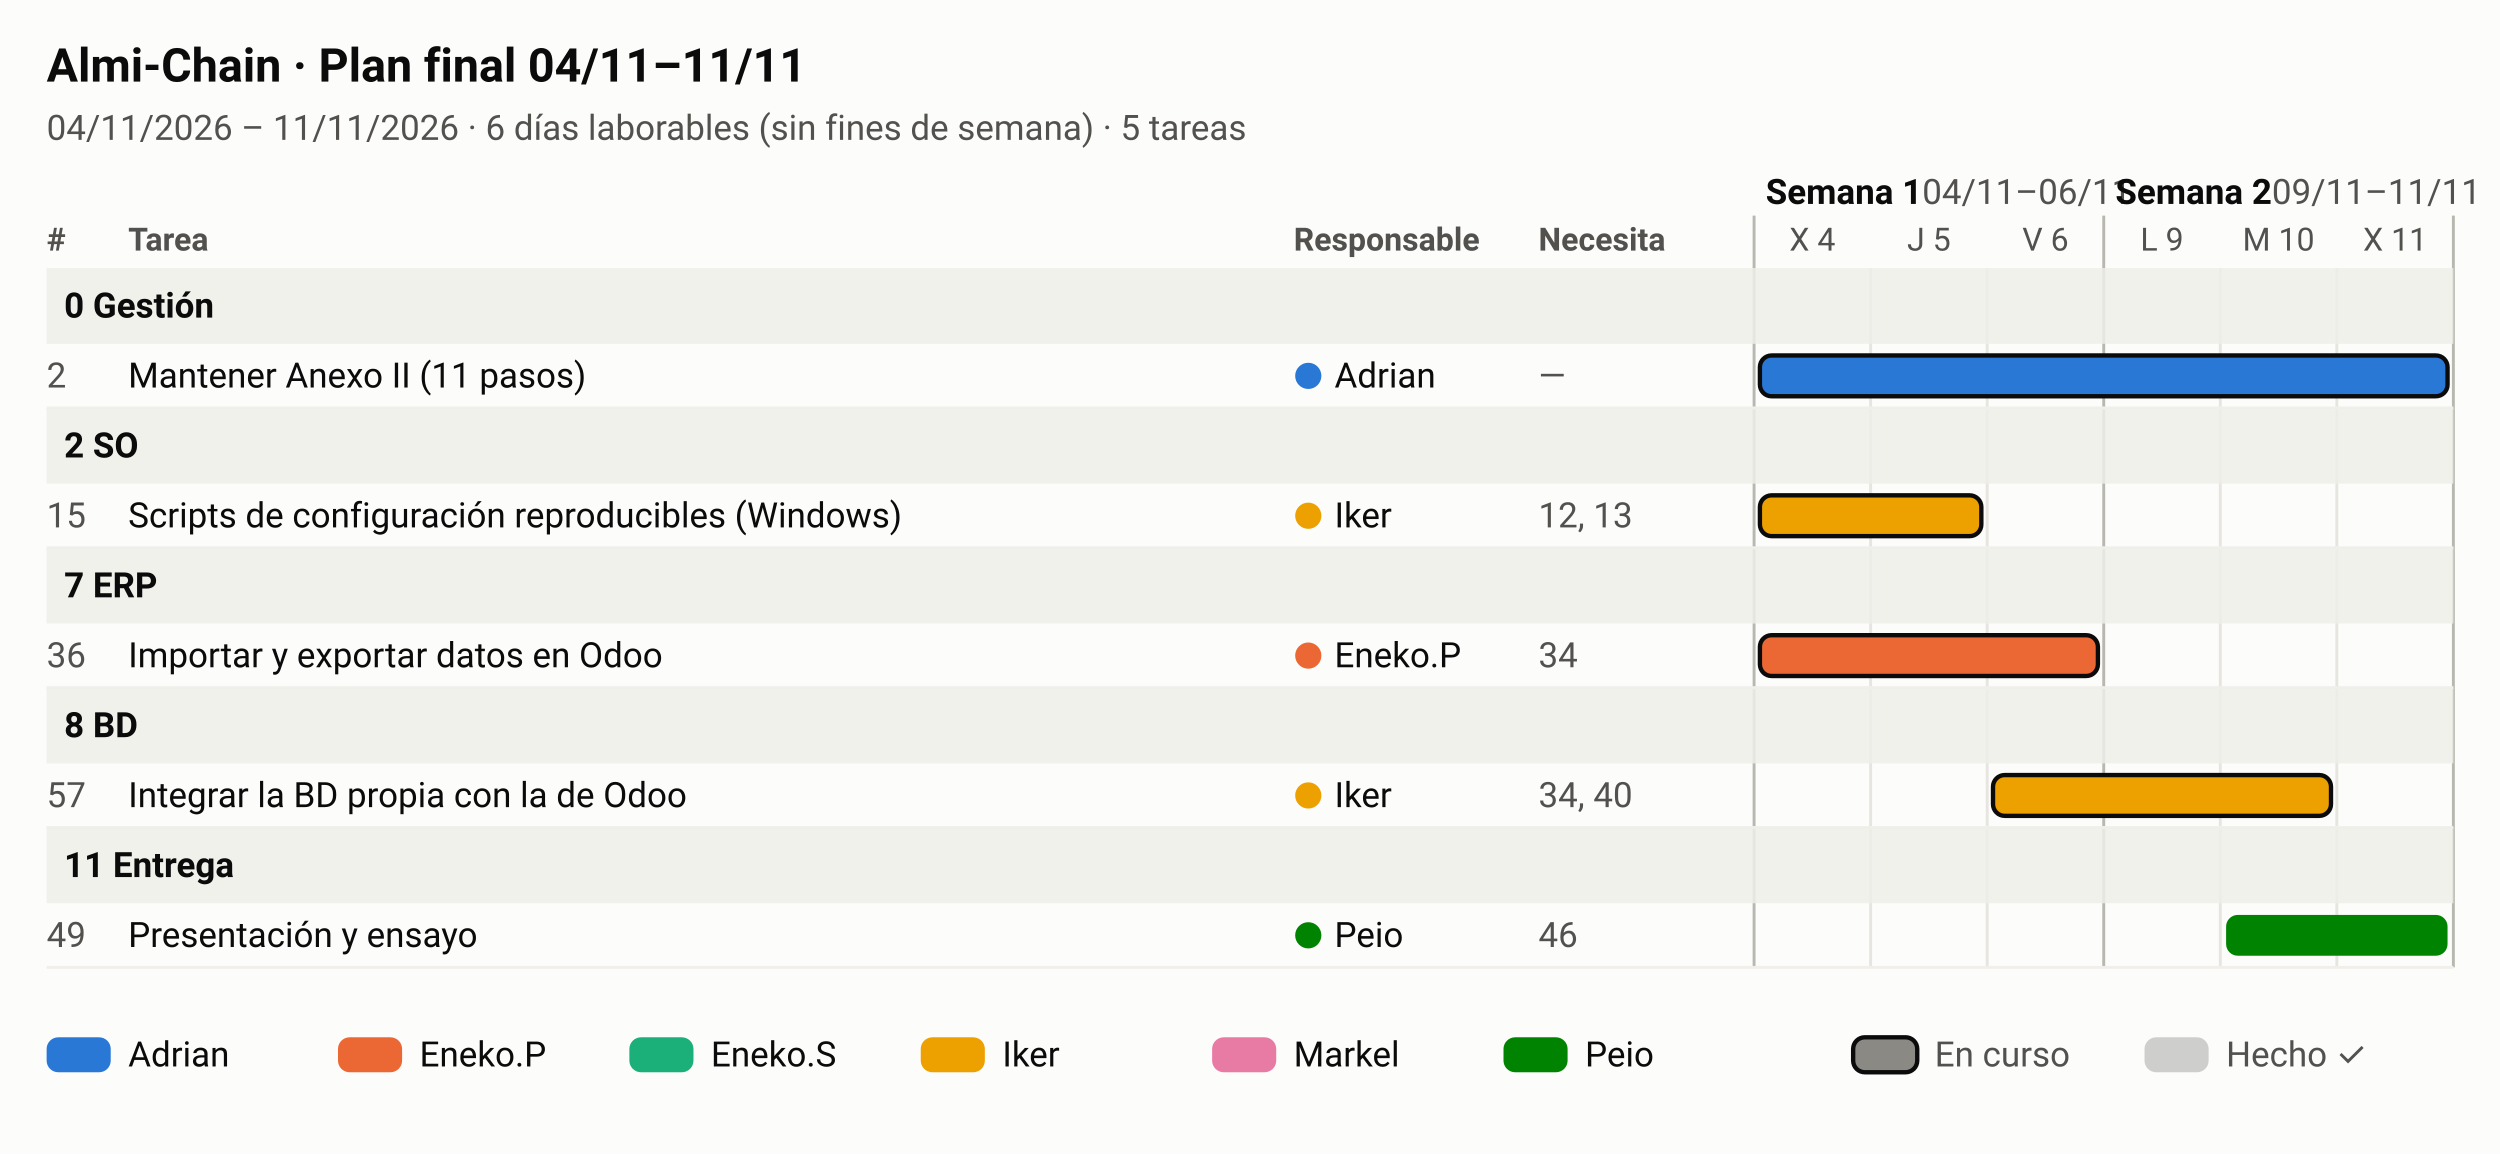
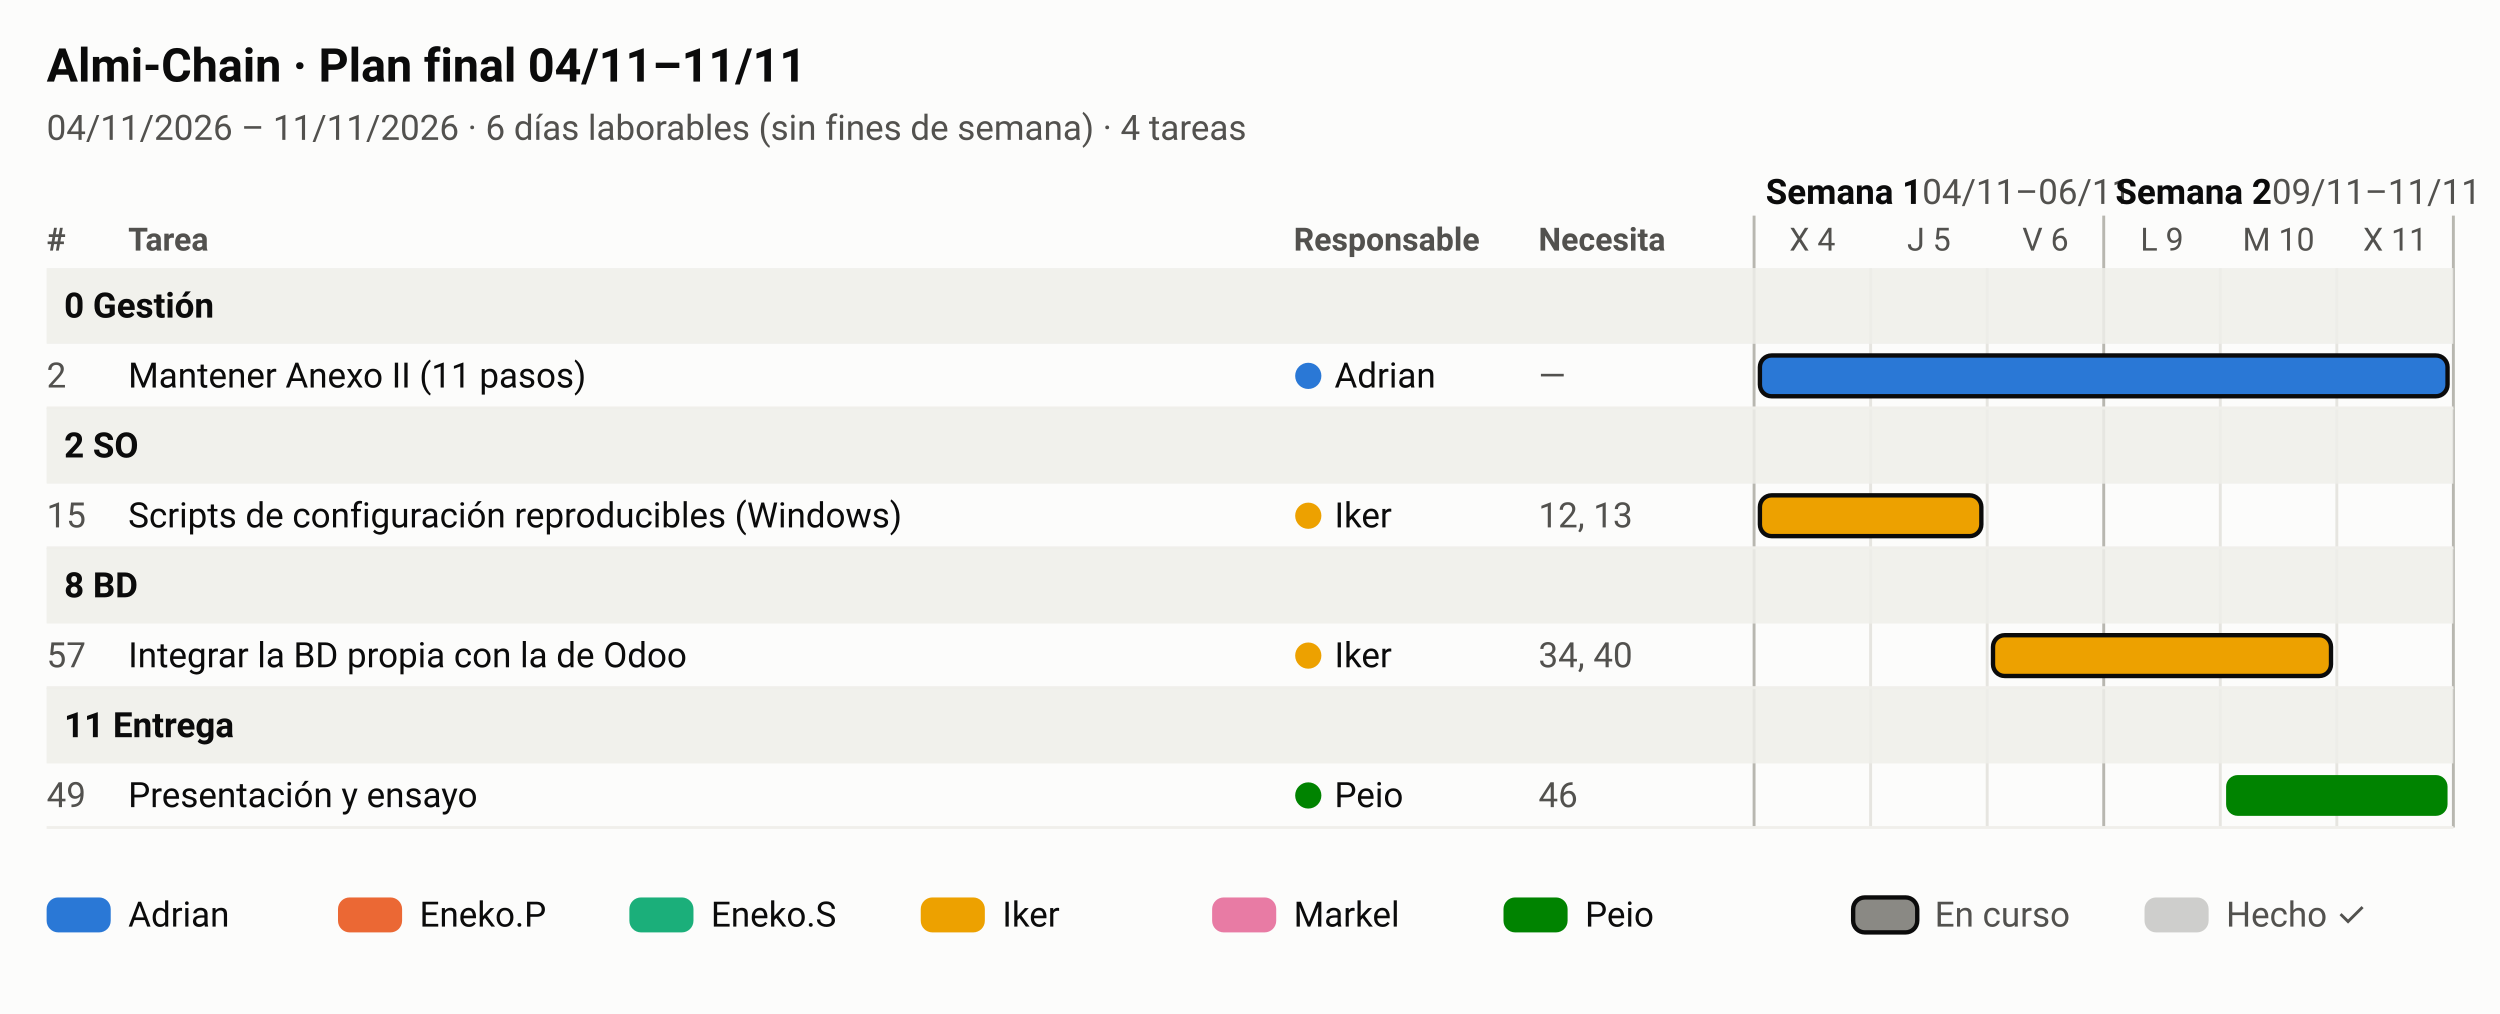
- <svg xmlns="http://www.w3.org/2000/svg" width="858" height="396" viewBox="0 0 858 396" font-family="system-ui, -apple-system, Segoe UI, Roboto, sans-serif" font-size="12">
+ <svg xmlns="http://www.w3.org/2000/svg" width="858" height="348" viewBox="0 0 858 348" font-family="system-ui, -apple-system, Segoe UI, Roboto, sans-serif" font-size="12">
  <style>.t{fill:#0b0b0b}.s{fill:#52514e}.m{fill:#8a8984}.b{font-weight:600}</style>
-   <rect width="858" height="396" fill="#fcfcfb" />
+   <rect width="858" height="348" fill="#fcfcfb" />
  <text x="16" y="28" class="t b" font-size="16">Almi-Chain · Plan final 04/11–11/11</text>
-   <text x="16" y="48" class="s">04/11/2026 – 11/11/2026 · 6 días laborables (sin fines de semana) · 5 tareas</text>
+   <text x="16" y="48" class="s">04/11/2026 – 11/11/2026 · 6 días laborables (sin fines de semana) · 4 tareas</text>
  <text x="606" y="70" class="t b">Semana 1<tspan class="s" font-weight="400"> 04/11–06/11</tspan>
  </text>
  <text x="726" y="70" class="t b">Semana 2<tspan class="s" font-weight="400"> 09/11–11/11</tspan>
  </text>
  <text x="622.0" y="86" text-anchor="middle" class="s" font-size="11">X 4</text>
  <text x="662.0" y="86" text-anchor="middle" class="s" font-size="11">J 5</text>
  <text x="702.0" y="86" text-anchor="middle" class="s" font-size="11">V 6</text>
  <text x="742.0" y="86" text-anchor="middle" class="s" font-size="11">L 9</text>
  <text x="782.0" y="86" text-anchor="middle" class="s" font-size="11">M 10</text>
  <text x="822.0" y="86" text-anchor="middle" class="s" font-size="11">X 11</text>
  <text x="16" y="86" class="s b" font-size="11">#</text>
  <text x="44" y="86" class="s b" font-size="11">Tarea</text>
  <text x="444" y="86" class="s b" font-size="11">Responsable</text>
  <text x="528" y="86" class="s b" font-size="11">Necesita</text>
-   <line x1="602" y1="74" x2="602" y2="332" stroke="#b8b7b0" stroke-width="1" />
-   <line x1="642" y1="92" x2="642" y2="332" stroke="#e6e5e0" stroke-width="1" />
-   <line x1="682" y1="92" x2="682" y2="332" stroke="#e6e5e0" stroke-width="1" />
-   <line x1="722" y1="74" x2="722" y2="332" stroke="#b8b7b0" stroke-width="1" />
-   <line x1="762" y1="92" x2="762" y2="332" stroke="#e6e5e0" stroke-width="1" />
-   <line x1="802" y1="92" x2="802" y2="332" stroke="#e6e5e0" stroke-width="1" />
-   <line x1="842" y1="74" x2="842" y2="332" stroke="#b8b7b0" stroke-width="1" />
+   <line x1="602" y1="74" x2="602" y2="284" stroke="#b8b7b0" stroke-width="1" />
+   <line x1="642" y1="92" x2="642" y2="284" stroke="#e6e5e0" stroke-width="1" />
+   <line x1="682" y1="92" x2="682" y2="284" stroke="#e6e5e0" stroke-width="1" />
+   <line x1="722" y1="74" x2="722" y2="284" stroke="#b8b7b0" stroke-width="1" />
+   <line x1="762" y1="92" x2="762" y2="284" stroke="#e6e5e0" stroke-width="1" />
+   <line x1="802" y1="92" x2="802" y2="284" stroke="#e6e5e0" stroke-width="1" />
+   <line x1="842" y1="74" x2="842" y2="284" stroke="#b8b7b0" stroke-width="1" />
  <rect x="16" y="92" width="826" height="26" fill="#efeeea" fill-opacity="0.85" />
  <text x="22" y="109" class="t b">0 Gestión</text>
  <line x1="16" y1="140" x2="842" y2="140" stroke="#f0efeb" />
  <text x="16" y="133.0" class="s">2</text>
  <text x="44" y="133.0" class="t">Mantener Anexo II (11 pasos)</text>
  <circle cx="449" cy="129.0" r="4.5" fill="#2a78d6" />
  <text x="458" y="133.0" class="t">Adrian</text>
  <text x="528" y="133.0" class="s">—</text>
  <rect x="604" y="122" width="236" height="14" rx="4" fill="#2a78d6" stroke="#0b0b0b" stroke-width="1.5" />
  <rect x="16" y="140" width="826" height="26" fill="#efeeea" fill-opacity="0.85" />
  <text x="22" y="157" class="t b">2 SO</text>
  <line x1="16" y1="188" x2="842" y2="188" stroke="#f0efeb" />
  <text x="16" y="181.0" class="s">15</text>
  <text x="44" y="181.0" class="t">Scripts de configuración reproducibles (Windows)</text>
  <circle cx="449" cy="177.0" r="4.5" fill="#eda100" />
  <text x="458" y="181.0" class="t">Iker</text>
  <text x="528" y="181.0" class="s">12, 13</text>
  <rect x="604" y="170" width="76" height="14" rx="4" fill="#eda100" stroke="#0b0b0b" stroke-width="1.5" />
  <rect x="16" y="188" width="826" height="26" fill="#efeeea" fill-opacity="0.85" />
-   <text x="22" y="205" class="t b">7 ERP</text>
+   <text x="22" y="205" class="t b">8 BD</text>
  <line x1="16" y1="236" x2="842" y2="236" stroke="#f0efeb" />
-   <text x="16" y="229.0" class="s">36</text>
-   <text x="44" y="229.0" class="t">Importar y exportar datos en Odoo</text>
-   <circle cx="449" cy="225.0" r="4.5" fill="#eb6834" />
-   <text x="458" y="229.0" class="t">Eneko.P</text>
-   <text x="528" y="229.0" class="s">34</text>
-   <rect x="604" y="218" width="116" height="14" rx="4" fill="#eb6834" stroke="#0b0b0b" stroke-width="1.5" />
+   <text x="16" y="229.0" class="s">57</text>
+   <text x="44" y="229.0" class="t">Integrar la BD propia con la de Odoo</text>
+   <circle cx="449" cy="225.0" r="4.5" fill="#eda100" />
+   <text x="458" y="229.0" class="t">Iker</text>
+   <text x="528" y="229.0" class="s">34, 40</text>
+   <rect x="684" y="218" width="116" height="14" rx="4" fill="#eda100" stroke="#0b0b0b" stroke-width="1.5" />
  <rect x="16" y="236" width="826" height="26" fill="#efeeea" fill-opacity="0.85" />
-   <text x="22" y="253" class="t b">8 BD</text>
+   <text x="22" y="253" class="t b">11 Entrega</text>
  <line x1="16" y1="284" x2="842" y2="284" stroke="#f0efeb" />
-   <text x="16" y="277.0" class="s">57</text>
-   <text x="44" y="277.0" class="t">Integrar la BD propia con la de Odoo</text>
-   <circle cx="449" cy="273.0" r="4.5" fill="#eda100" />
-   <text x="458" y="277.0" class="t">Iker</text>
-   <text x="528" y="277.0" class="s">34, 40</text>
-   <rect x="684" y="266" width="116" height="14" rx="4" fill="#eda100" stroke="#0b0b0b" stroke-width="1.5" />
-   <rect x="16" y="284" width="826" height="26" fill="#efeeea" fill-opacity="0.85" />
-   <text x="22" y="301" class="t b">11 Entrega</text>
-   <line x1="16" y1="332" x2="842" y2="332" stroke="#f0efeb" />
-   <text x="16" y="325.0" class="s">49</text>
-   <text x="44" y="325.0" class="t">Presentación y ensayo</text>
-   <circle cx="449" cy="321.0" r="4.5" fill="#008300" />
-   <text x="458" y="325.0" class="t">Peio</text>
-   <text x="528" y="325.0" class="s">46</text>
-   <rect x="764" y="314" width="76" height="14" rx="4" fill="#008300" />
-   <rect x="16" y="356" width="22" height="12" rx="4" fill="#2a78d6" />
-   <text x="44" y="366" class="t">Adrian</text>
-   <rect x="116" y="356" width="22" height="12" rx="4" fill="#eb6834" />
-   <text x="144" y="366" class="t">Eneko.P</text>
-   <rect x="216" y="356" width="22" height="12" rx="4" fill="#1baf7a" />
-   <text x="244" y="366" class="t">Eneko.S</text>
-   <rect x="316" y="356" width="22" height="12" rx="4" fill="#eda100" />
-   <text x="344" y="366" class="t">Iker</text>
-   <rect x="416" y="356" width="22" height="12" rx="4" fill="#e87ba4" />
-   <text x="444" y="366" class="t">Markel</text>
-   <rect x="516" y="356" width="22" height="12" rx="4" fill="#008300" />
-   <text x="544" y="366" class="t">Peio</text>
-   <rect x="636" y="356" width="22" height="12" rx="4" fill="#8a8984" stroke="#0b0b0b" stroke-width="1.5" />
-   <text x="664" y="366" class="s">En curso</text>
-   <rect x="736" y="356" width="22" height="12" rx="4" fill="#8a8984" fill-opacity="0.4" />
-   <text x="764" y="366" class="s">Hecho ✓</text>
+   <text x="16" y="277.0" class="s">49</text>
+   <text x="44" y="277.0" class="t">Presentación y ensayo</text>
+   <circle cx="449" cy="273.0" r="4.5" fill="#008300" />
+   <text x="458" y="277.0" class="t">Peio</text>
+   <text x="528" y="277.0" class="s">46</text>
+   <rect x="764" y="266" width="76" height="14" rx="4" fill="#008300" />
+   <rect x="16" y="308" width="22" height="12" rx="4" fill="#2a78d6" />
+   <text x="44" y="318" class="t">Adrian</text>
+   <rect x="116" y="308" width="22" height="12" rx="4" fill="#eb6834" />
+   <text x="144" y="318" class="t">Eneko.P</text>
+   <rect x="216" y="308" width="22" height="12" rx="4" fill="#1baf7a" />
+   <text x="244" y="318" class="t">Eneko.S</text>
+   <rect x="316" y="308" width="22" height="12" rx="4" fill="#eda100" />
+   <text x="344" y="318" class="t">Iker</text>
+   <rect x="416" y="308" width="22" height="12" rx="4" fill="#e87ba4" />
+   <text x="444" y="318" class="t">Markel</text>
+   <rect x="516" y="308" width="22" height="12" rx="4" fill="#008300" />
+   <text x="544" y="318" class="t">Peio</text>
+   <rect x="636" y="308" width="22" height="12" rx="4" fill="#8a8984" stroke="#0b0b0b" stroke-width="1.5" />
+   <text x="664" y="318" class="s">En curso</text>
+   <rect x="736" y="308" width="22" height="12" rx="4" fill="#8a8984" fill-opacity="0.4" />
+   <text x="764" y="318" class="s">Hecho ✓</text>
</svg>
